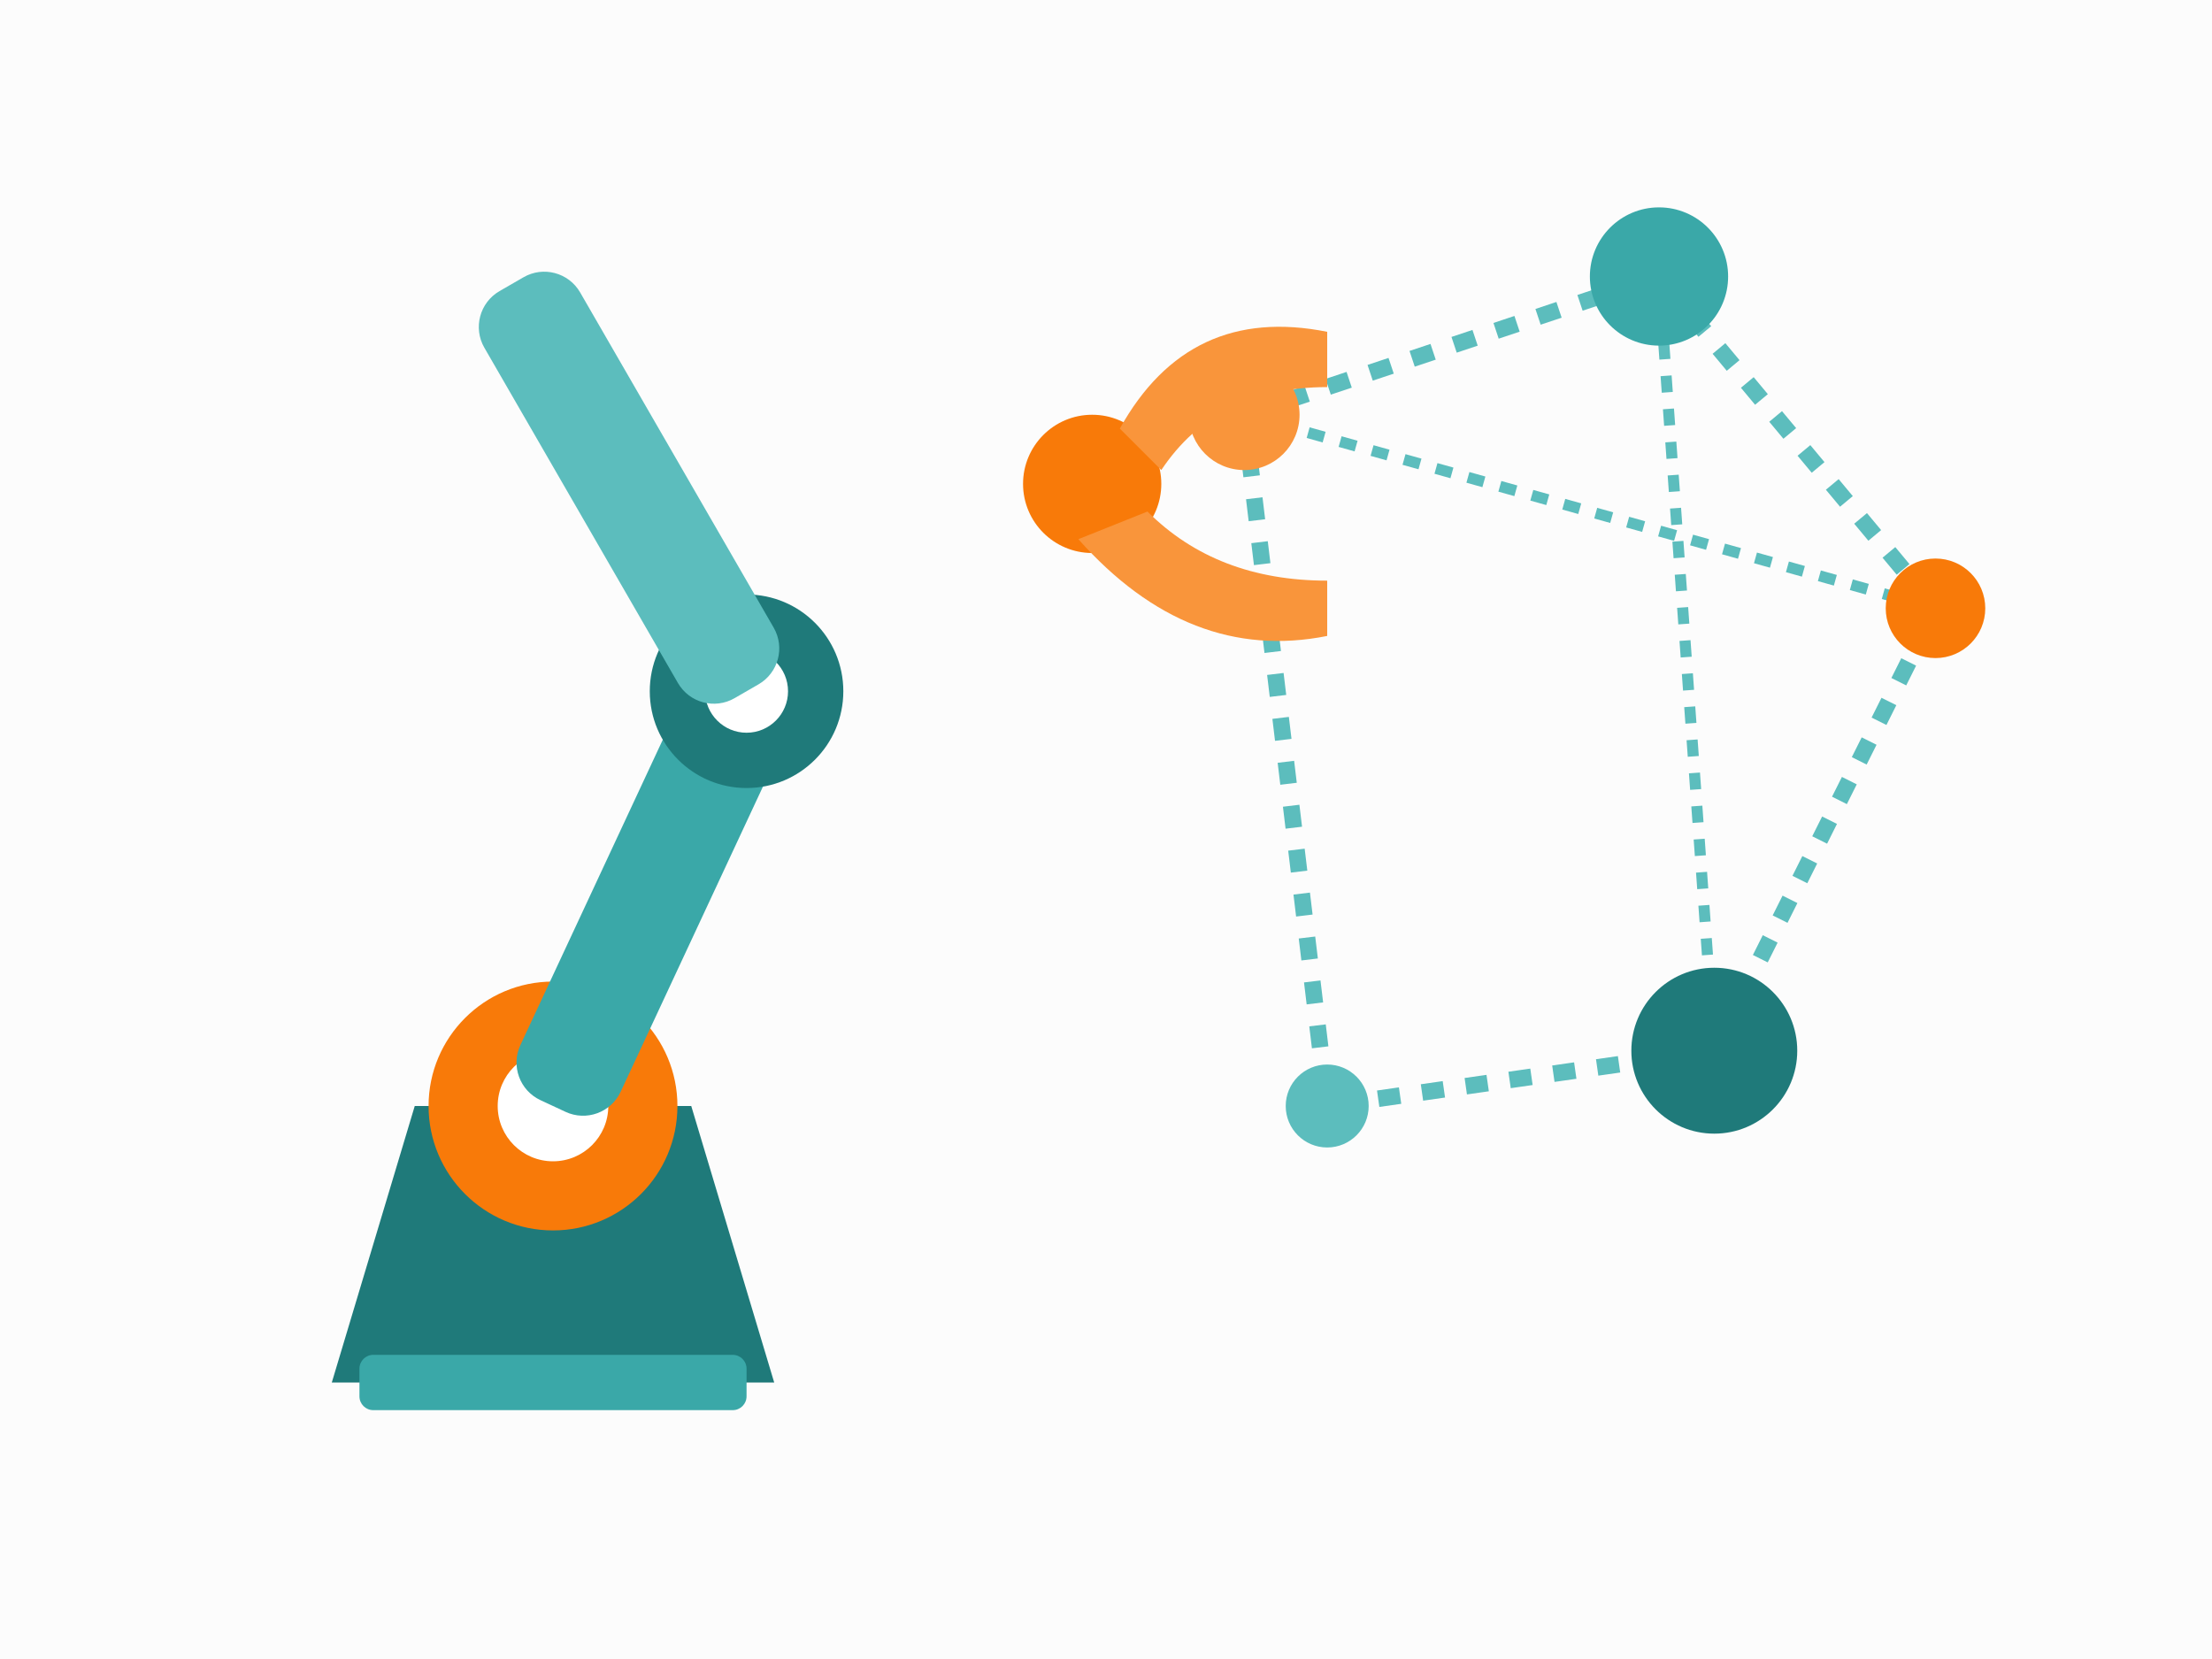
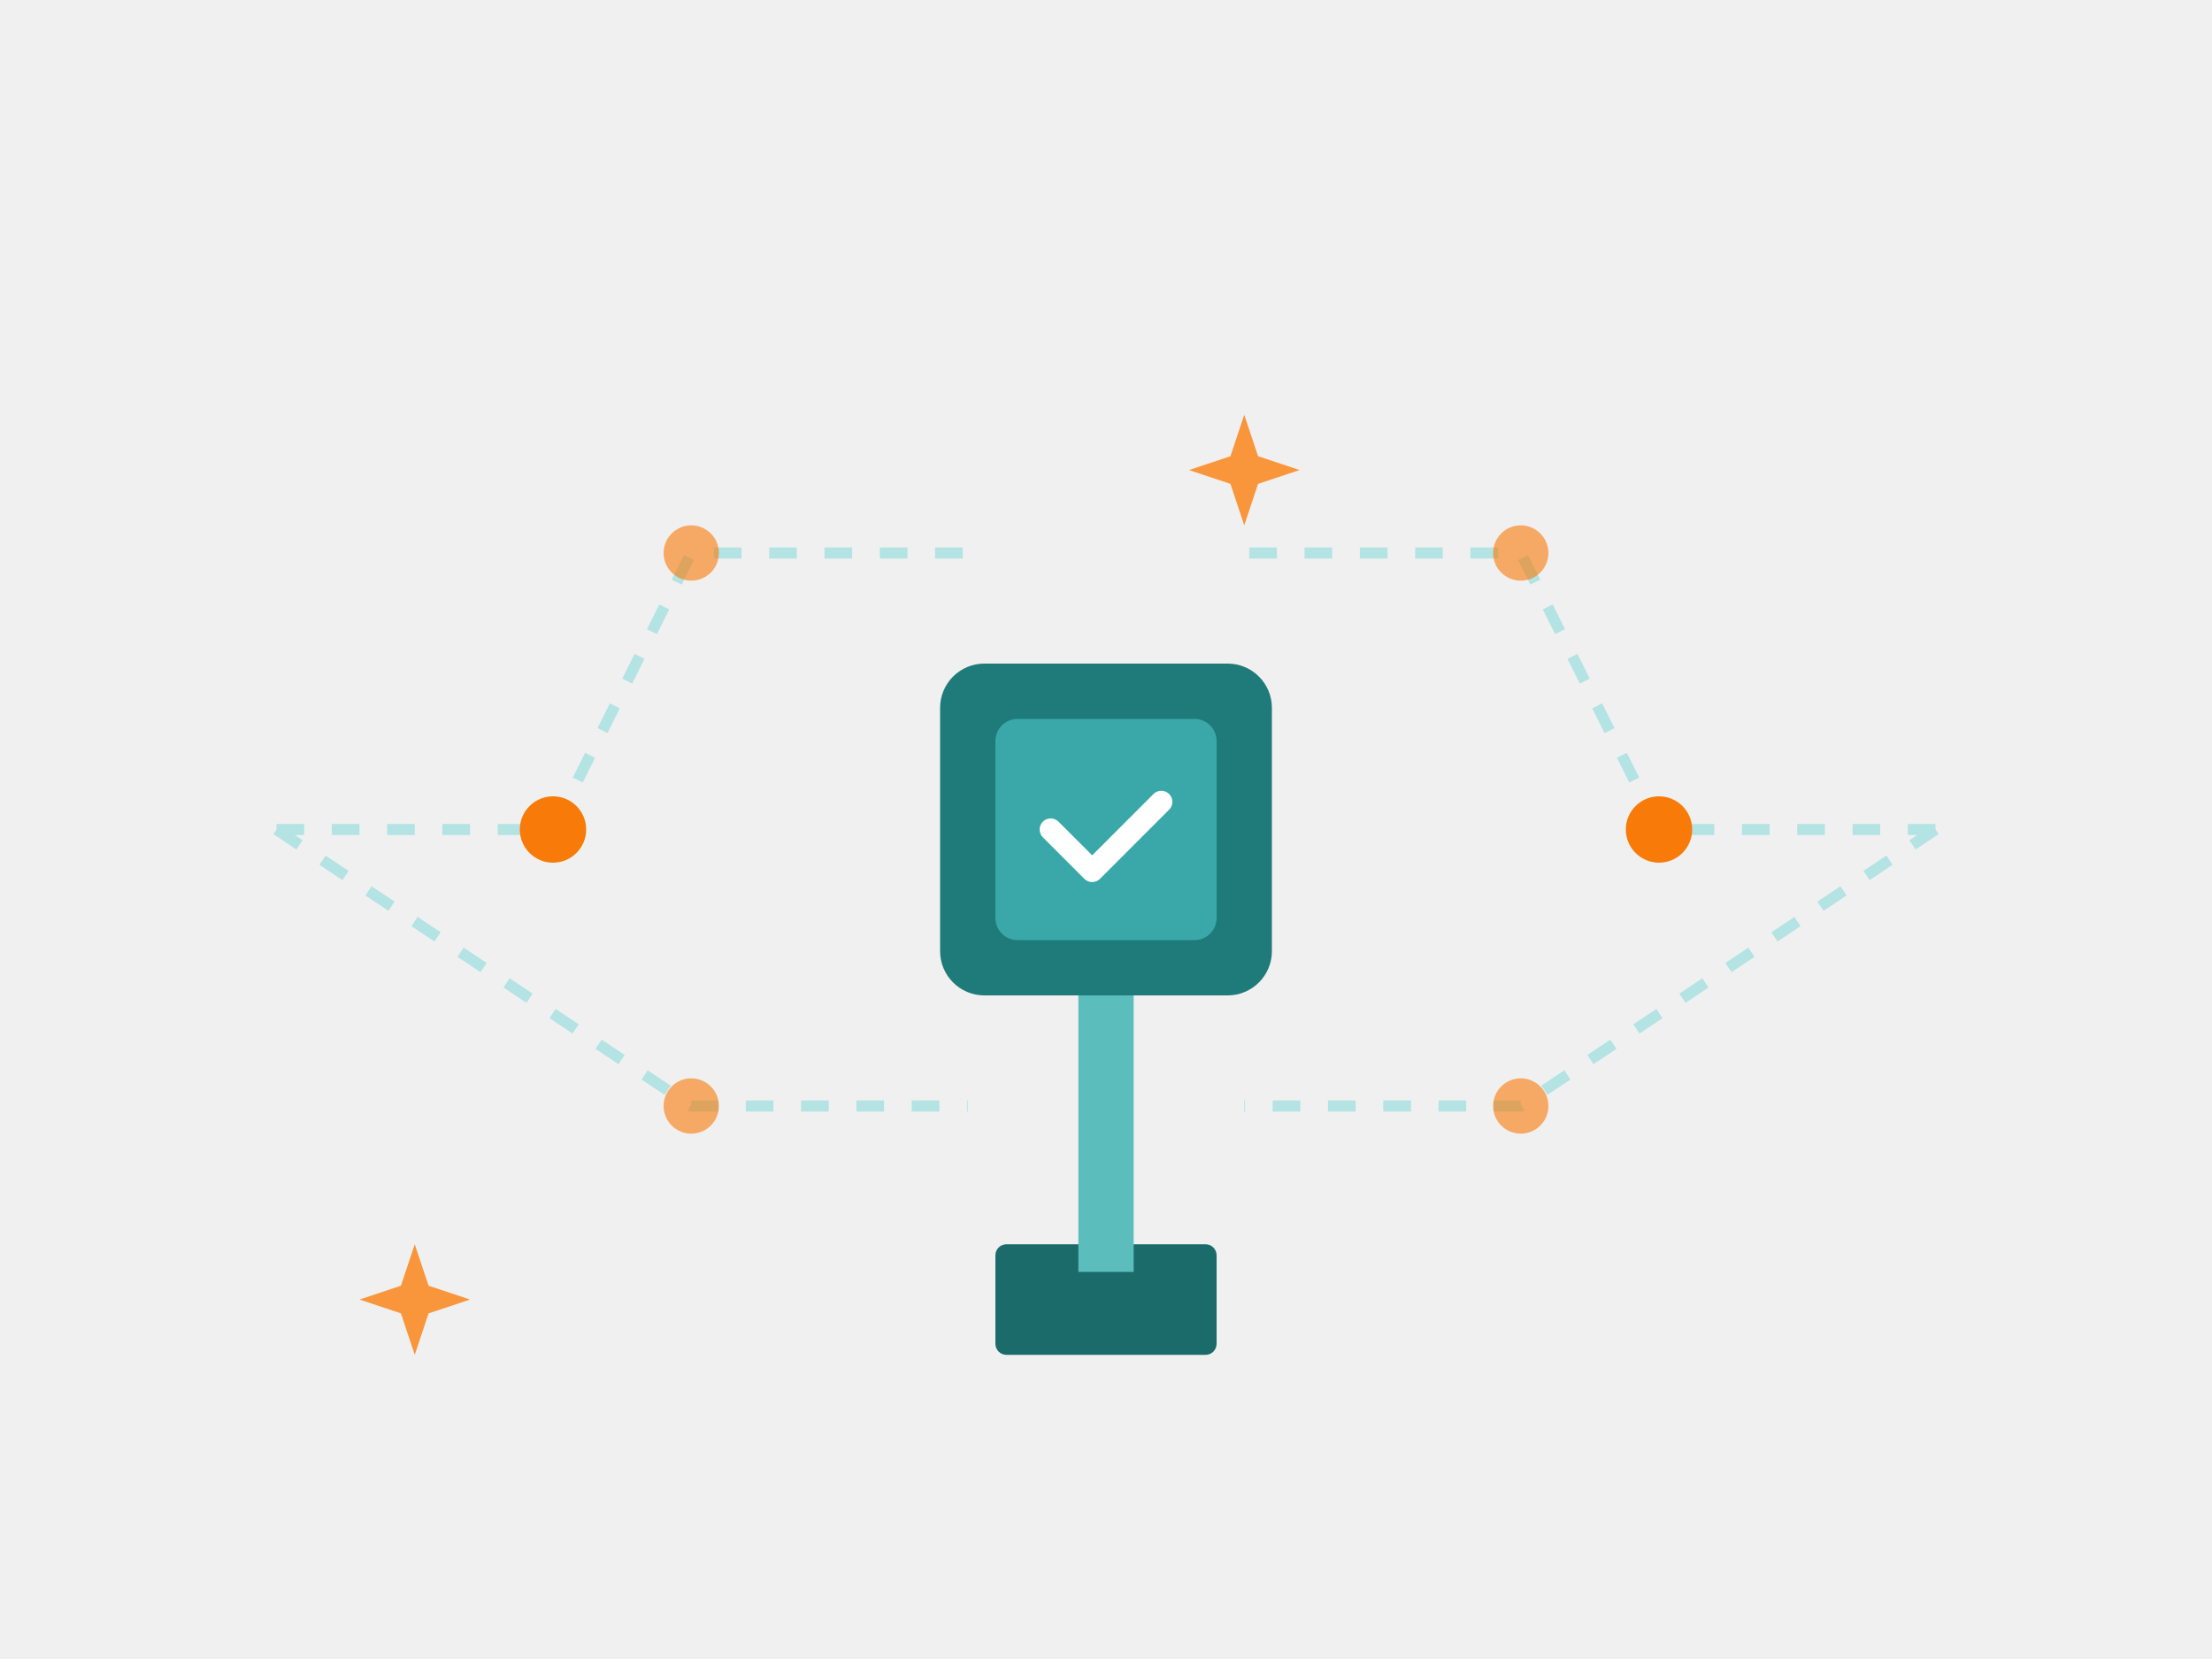
- <svg xmlns="http://www.w3.org/2000/svg" viewBox="0 0 800 600" width="800" height="600">
-   <rect width="800" height="600" fill="#fcfcfc" />
-   <path d="M 450 150 L 600 100 L 700 220 L 620 380 L 480 400 Z" stroke="#5CBDBD" stroke-width="6" stroke-dasharray="8,8" fill="none" />
-   <path d="M 600 100 L 620 380" stroke="#5CBDBD" stroke-width="4" stroke-dasharray="6,6" fill="none" />
-   <path d="M 450 150 L 700 220" stroke="#5CBDBD" stroke-width="4" stroke-dasharray="6,6" fill="none" />
-   <circle cx="450" cy="150" r="20" fill="#F9953B" />
-   <circle cx="600" cy="100" r="25" fill="#3AA8A8" />
-   <circle cx="700" cy="220" r="18" fill="#F87A09" />
-   <circle cx="620" cy="380" r="30" fill="#1F7A7A" />
-   <circle cx="480" cy="400" r="15" fill="#5CBDBD" />
-   <path d="M 120 500 L 280 500 L 250 400 L 150 400 Z" fill="#1F7A7A" />
-   <rect x="130" y="490" width="140" height="20" rx="5" fill="#3AA8A8" />
-   <circle cx="200" cy="400" r="45" fill="#F87A09" />
-   <circle cx="200" cy="400" r="20" fill="#ffffff" />
-   <rect x="180" y="240" width="40" height="160" rx="15" fill="#3AA8A8" transform="rotate(25 200 400)" />
-   <circle cx="270" cy="250" r="35" fill="#1F7A7A" />
-   <circle cx="270" cy="250" r="15" fill="#ffffff" />
-   <rect x="250" y="80" width="40" height="170" rx="15" fill="#5CBDBD" transform="rotate(-30 270 250)" />
-   <circle cx="395" cy="175" r="25" fill="#F87A09" />
-   <path d="M 405 155 Q 430 110 480 120 L 480 140 Q 440 140 420 170 Z" fill="#F9953B" />
-   <path d="M 390 195 Q 430 240 480 230 L 480 210 Q 440 210 415 185 Z" fill="#F9953B" />
+ <svg xmlns="http://www.w3.org/2000/svg" width="800" height="600" viewBox="0 0 800 600" fill="none">
+   <rect width="800" height="600" fill="transparent" />
+   <path d="M100 300H200L250 200H350" stroke="#B3E3E3" stroke-width="4" stroke-dasharray="10 10" />
+   <path d="M100 300L250 400H350" stroke="#B3E3E3" stroke-width="4" stroke-dasharray="10 10" />
+   <path d="M700 300H600L550 200H450" stroke="#B3E3E3" stroke-width="4" stroke-dasharray="10 10" />
+   <path d="M700 300L550 400H450" stroke="#B3E3E3" stroke-width="4" stroke-dasharray="10 10" />
+   <rect x="340" y="240" width="120" height="120" rx="16" fill="#1F7A7A" />
+   <rect x="360" y="260" width="80" height="80" rx="8" fill="#3AA8A8" />
+   <path d="M380 300L395 315L420 290" stroke="white" stroke-width="8" stroke-linecap="round" stroke-linejoin="round" />
+   <circle cx="200" cy="300" r="12" fill="#F87A09" />
+   <circle cx="250" cy="200" r="10" fill="#F87A09" fill-opacity="0.6" />
+   <circle cx="250" cy="400" r="10" fill="#F87A09" fill-opacity="0.6" />
+   <circle cx="600" cy="300" r="12" fill="#F87A09" />
+   <circle cx="550" cy="200" r="10" fill="#F87A09" fill-opacity="0.6" />
+   <circle cx="550" cy="400" r="10" fill="#F87A09" fill-opacity="0.6" />
+   <rect x="360" y="450" width="80" height="40" rx="4" fill="#1B6B6B" />
+   <rect x="390" y="360" width="20" height="100" fill="#5CBDBD" />
+   <path d="M450 150L455 165L470 170L455 175L450 190L445 175L430 170L445 165L450 150Z" fill="#F9953B" />
+   <path d="M150 450L155 465L170 470L155 475L150 490L145 475L130 470L145 465L150 450Z" fill="#F9953B" />
</svg>
